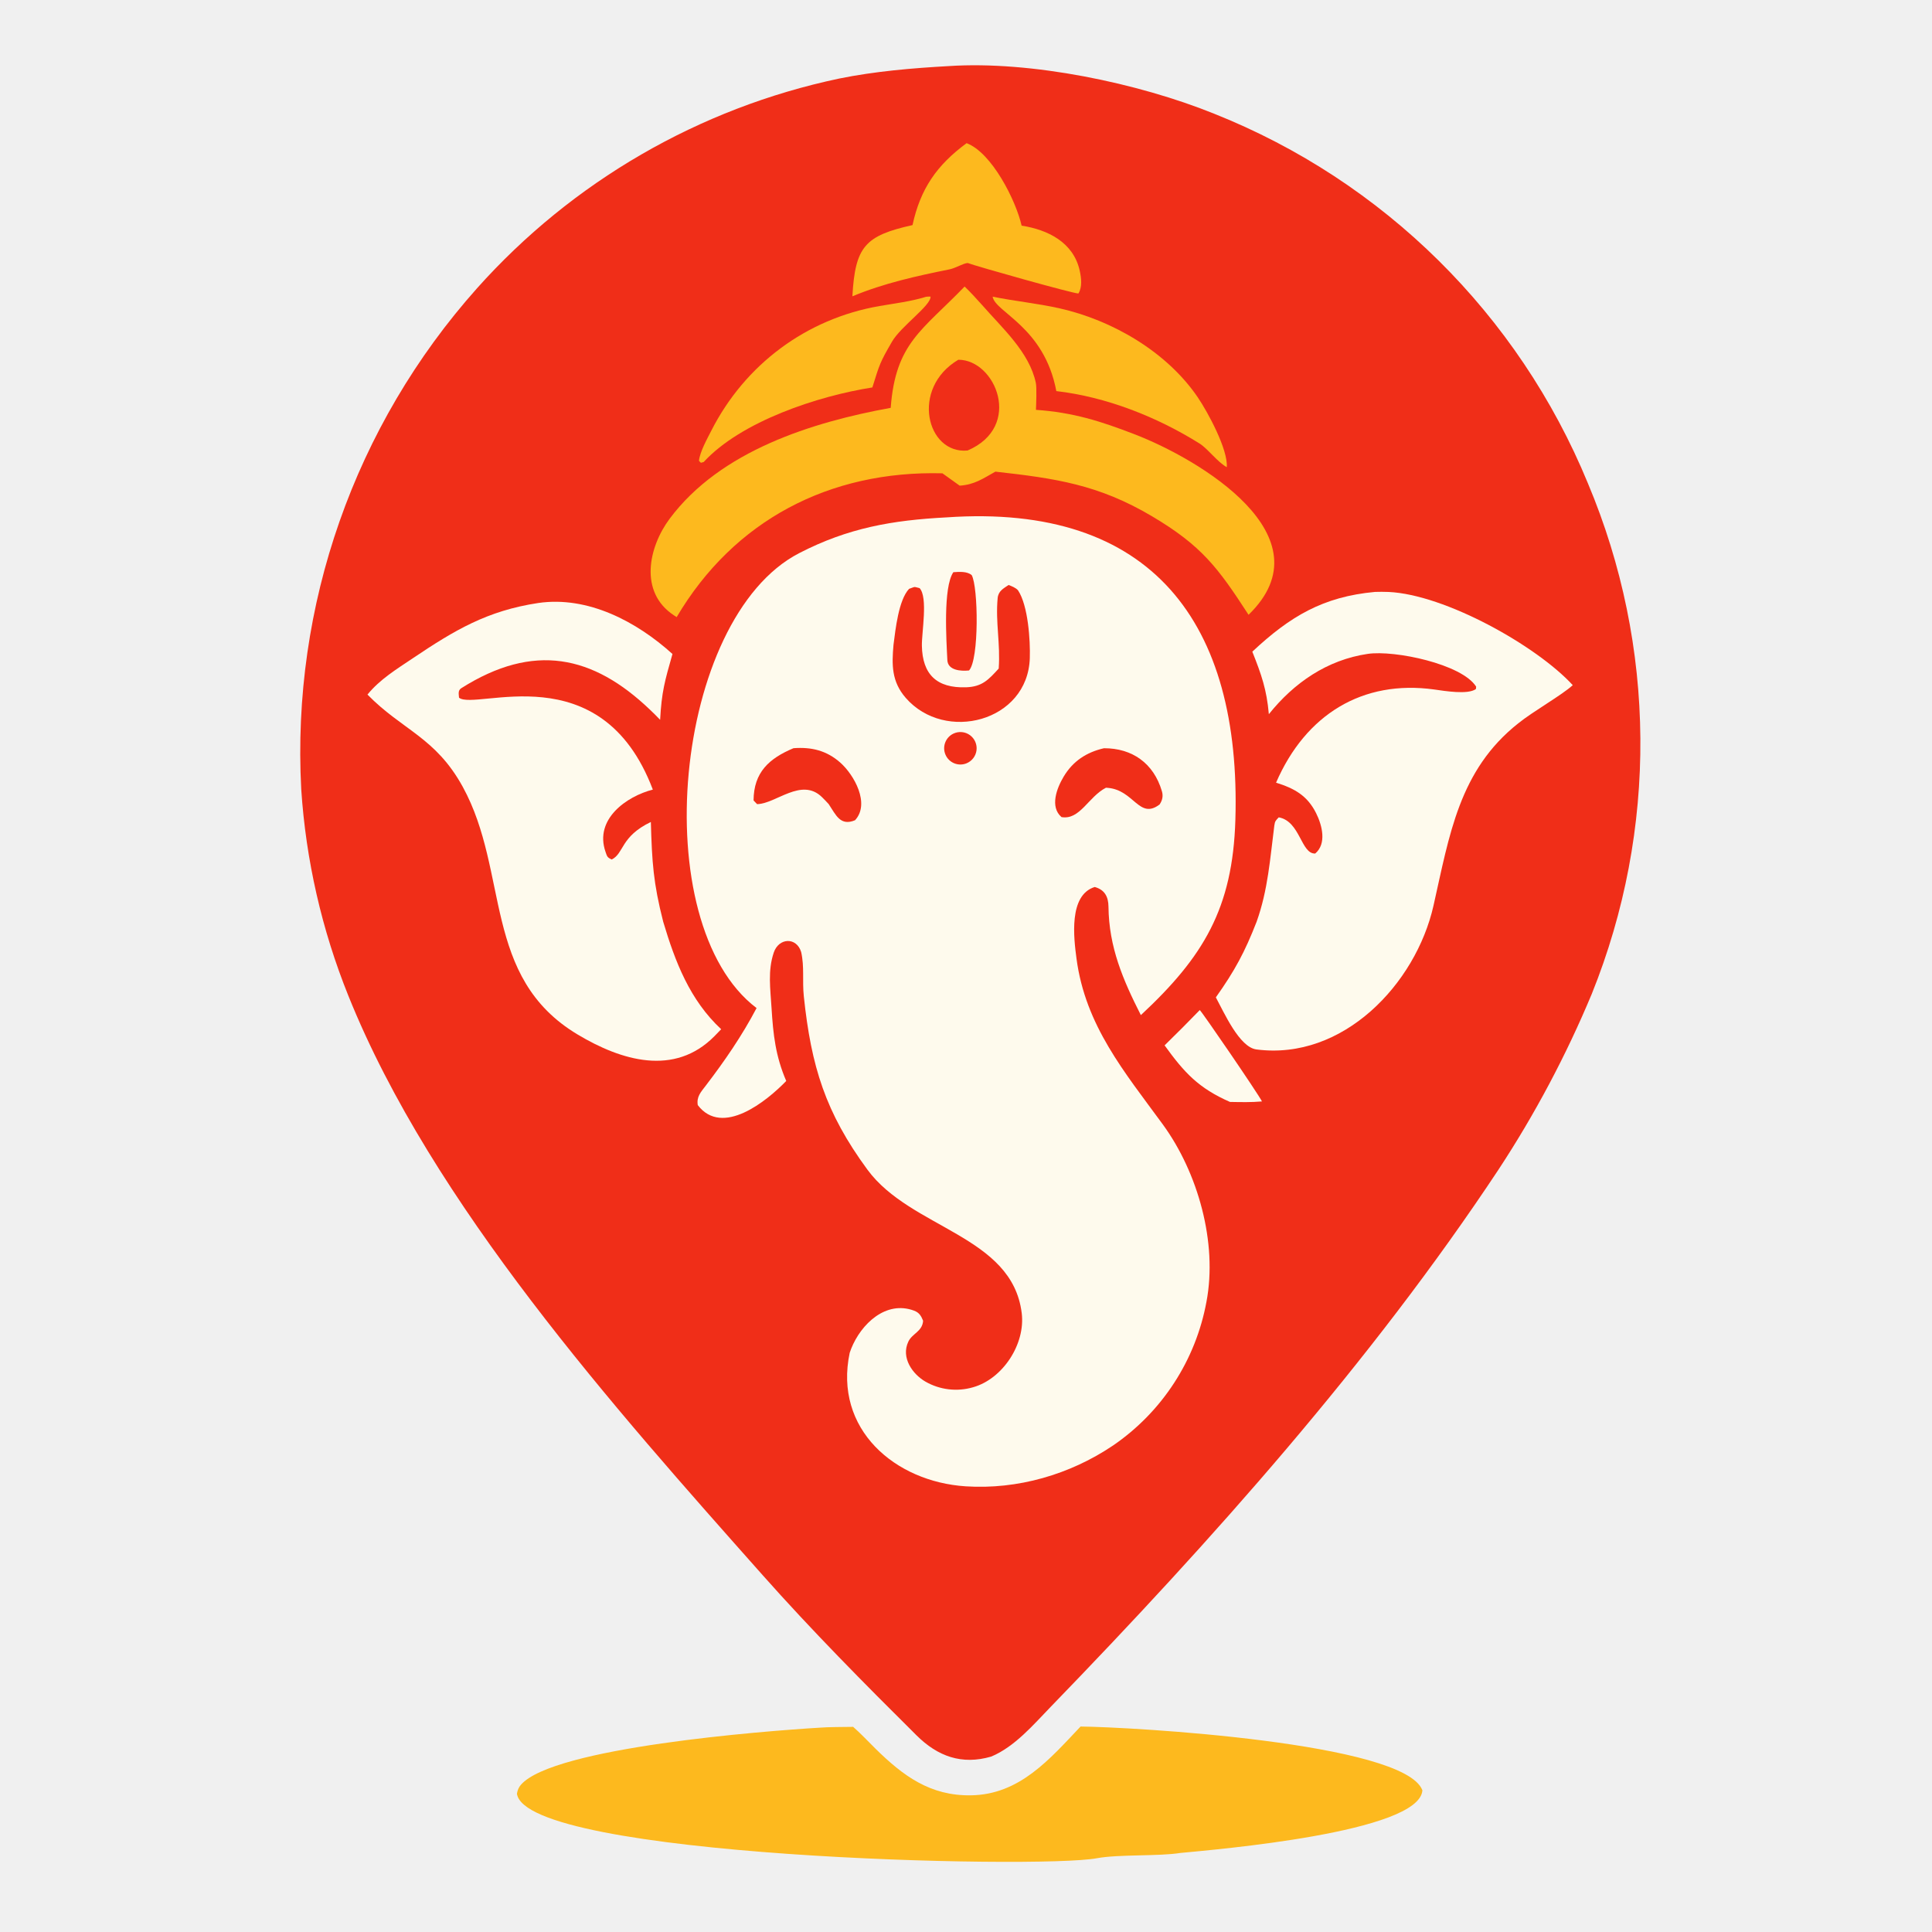
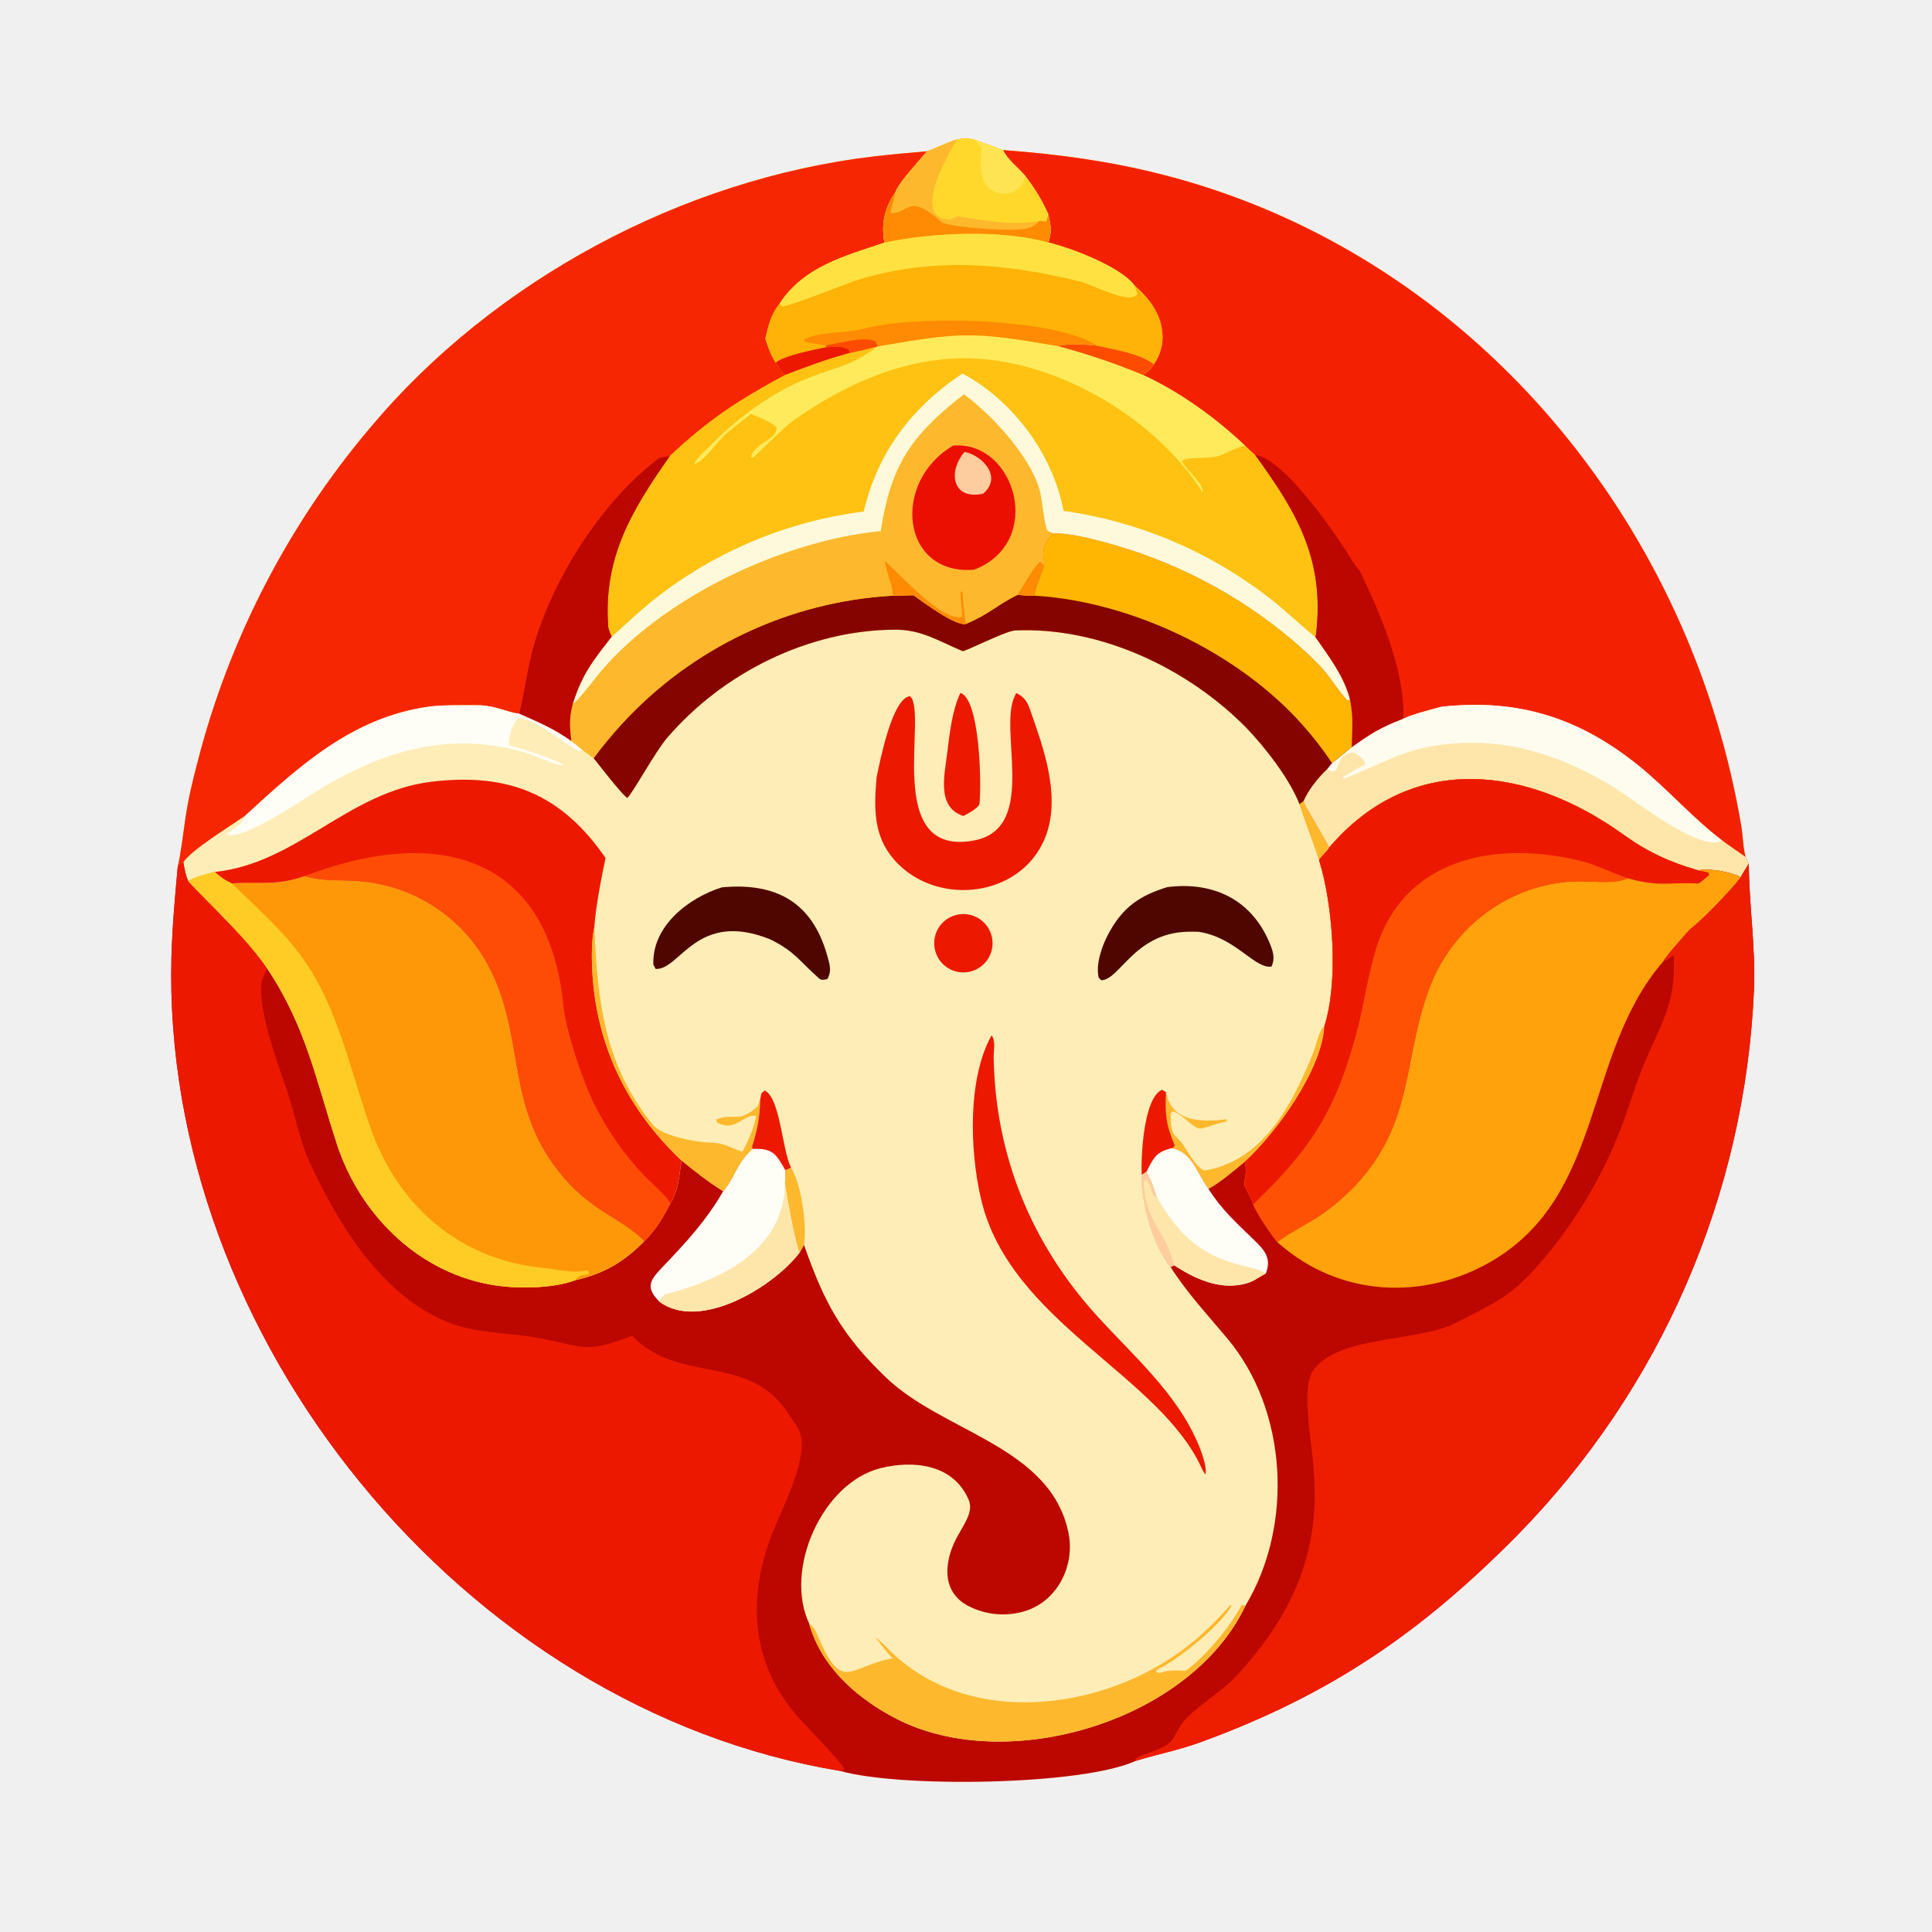
- <svg xmlns="http://www.w3.org/2000/svg" width="400" height="400" viewBox="0 0 400 400" fill="none">
-   <path d="M196.448 13.682C213.425 12.56 235.619 17.174 251.37 23.542C286.467 37.512 314.394 65.125 328.758 100.062C342.965 133.816 343.253 171.818 329.558 205.783C324.271 218.472 317.812 230.64 310.265 242.129C283.858 282.004 250.814 319.023 217.564 353.355C213.938 357.099 210.116 361.62 205.243 363.673C199.119 365.471 194.125 363.62 189.771 359.301C178.956 348.572 168.014 337.512 157.908 326.126C127.265 291.604 89.431 249.232 72.124 206.157C66.624 192.51 63.331 178.076 62.367 163.394C60.342 125.378 73.422 88.102 98.759 59.688C118.487 37.595 144.756 22.381 173.737 16.265C181.201 14.753 188.854 14.106 196.448 13.682Z" fill="#F02E18" />
-   <path d="M195.942 107.12C238.563 104.14 256.995 129.049 255.771 169.749C255.219 188.084 249.139 198.129 236.203 210.168C232.486 202.846 229.583 196.076 229.498 187.703C229.477 185.618 228.673 184.194 226.649 183.642C221.206 185.332 222.319 194.238 222.878 198.461C224.717 212.347 232.806 221.933 240.717 232.757C248.03 242.762 252.113 257.311 249.784 269.522C247.556 281.626 240.588 292.34 230.428 299.286C221.516 305.294 210.676 308.429 199.924 307.727C185.298 306.773 172.58 295.913 175.919 280.092C176.012 279.799 176.116 279.51 176.232 279.226C178.268 274.125 183.41 269.175 189.251 271.359C190.319 271.758 190.722 272.456 191.119 273.449C190.972 275.686 188.871 276.057 188.062 277.769C186.481 281.11 188.954 284.535 191.639 286.072C194.628 287.77 198.178 288.181 201.476 287.214C207.636 285.466 212.32 278.264 211.539 271.882C209.566 255.751 188.602 254.437 179.586 242.158C170.907 230.336 167.949 220.808 166.422 206.275C166.078 203 166.573 200.206 165.87 197.098C164.908 193.968 161.244 194.129 160.2 197.214C158.931 200.962 159.495 204.729 159.737 208.671C160.076 214.184 160.559 218.633 162.78 223.803C158.783 227.942 149.56 235.462 144.466 228.804C144.185 227.073 145.075 226.138 146.139 224.748C150.045 219.644 153.643 214.409 156.638 208.712C133.5 191.156 139.367 128.006 165.454 114.527C175.616 109.276 184.79 107.703 195.942 107.12Z" fill="#FEFAED" />
-   <path d="M208.82 121.115C209.438 121.351 210.337 121.693 210.779 122.234C212.862 125.383 213.331 132.565 213.21 136.275C212.781 149.418 195.649 153.831 187.524 144.489C184.571 141.093 184.628 137.639 184.99 133.497C185.407 130.288 186.038 124.243 188.215 121.914C189.622 121.434 189.056 121.441 190.394 121.766C192.159 123.69 190.816 130.922 190.866 133.684C190.973 139.673 193.98 142.488 199.981 142.298C203.357 142.191 204.653 140.732 206.771 138.422C207.143 133.184 206.088 128.915 206.552 123.851C206.69 122.352 207.753 121.841 208.82 121.115Z" fill="#F02E18" />
-   <path d="M164.288 154.906C167.986 154.629 171.146 155.382 173.98 157.896C176.837 160.429 180.192 166.395 177.026 169.822C173.967 171.087 173.082 168.745 171.566 166.478C171.116 165.985 170.654 165.504 170.179 165.034C165.914 160.876 160.654 166.431 156.745 166.486L156.016 165.726C156.05 159.88 159.252 157.02 164.288 154.906Z" fill="#F02E18" />
-   <path d="M228.565 154.913C234.371 154.898 238.852 157.985 240.564 163.827C240.856 164.823 240.658 165.703 240.079 166.559C235.838 169.769 234.811 163.558 229.345 163.117L228.976 163.09C225.33 164.97 223.591 169.82 219.775 169.172C217.318 167.053 218.784 163.194 220.218 160.795C222.136 157.587 224.929 155.75 228.565 154.913Z" fill="#F02E18" />
-   <path d="M197.379 118.468C198.617 118.379 200.219 118.263 201.178 119.068C202.541 121.478 202.743 136.53 200.626 138.813C198.923 138.994 196.244 138.796 196.14 136.676C195.94 132.614 195.234 121.616 197.379 118.468Z" fill="#F02E18" />
-   <path d="M197.407 151.882C198.517 151.358 199.825 151.482 200.818 152.204C201.811 152.927 202.331 154.133 202.175 155.351C202.018 156.569 201.21 157.605 200.067 158.053C198.379 158.714 196.471 157.919 195.753 156.254C195.035 154.589 195.767 152.655 197.407 151.882Z" fill="#F02E18" />
-   <path d="M284.685 122.55C285.622 122.52 286.56 122.523 287.497 122.559C299.162 123.092 318.107 133.673 325.624 141.855C323.344 143.94 317.406 147.274 314.331 149.764C302.084 159.456 300.111 172.815 296.785 187.524C293.126 203.707 278.064 219.615 260.127 217.276C256.59 216.815 253.44 209.647 251.729 206.495C255.677 200.926 257.719 197.12 260.175 190.822C262.534 184.208 262.954 177.764 263.835 170.922C263.955 169.991 264.149 169.864 264.751 169.223C269.22 170.04 269.337 176.825 272.299 176.715C274.707 174.692 273.751 170.896 272.491 168.366C270.667 164.703 267.978 163.224 264.195 162.044C270.318 147.905 282.131 140.689 296.956 142.754C299.099 143.052 303.88 143.869 305.571 142.664L305.622 142.161C302.66 137.473 288.72 134.566 283.188 135.378C274.768 136.614 267.895 141.373 262.701 147.865C262.254 142.746 261.156 139.648 259.279 134.921C267.07 127.63 273.9 123.538 284.685 122.55Z" fill="#FEFAED" />
-   <path d="M111.432 124.845C121.743 123.344 131.817 128.7 139.228 135.401C137.62 141.052 136.987 143.241 136.672 149.026C135.982 148.301 135.272 147.596 134.543 146.91C122.782 135.683 110.519 132.98 95.499 142.489C94.774 142.948 94.984 143.712 95.039 144.453C98.495 147.232 124.435 135.142 135.162 163.476C129.709 164.879 123.026 169.591 125.359 176.345C125.697 177.323 125.711 177.532 126.66 177.949C129.242 176.652 128.441 173.224 134.752 170.18C134.99 178.545 135.256 182.772 137.307 190.827C139.783 199.125 142.805 207.028 149.31 213.09C148.858 213.566 148.403 214.037 147.944 214.505C139.649 222.937 128.616 219.591 119.581 214.178C99.784 202.319 105.504 180.605 95.821 162.927C90.183 152.632 83.297 151.183 76.082 143.806C78.638 140.655 82.136 138.525 85.458 136.293C94.161 130.442 100.89 126.44 111.432 124.845Z" fill="#FEFAED" />
-   <path d="M199.709 59.328C200.482 60.02 202.534 62.234 203.348 63.168C207.501 67.928 213.124 72.909 214.462 79.289C214.674 80.302 214.525 83.725 214.482 84.853C222.187 85.392 227.825 87.179 234.977 89.94C248.16 95.03 275.292 111.021 258.499 127.287C252.175 117.538 248.821 112.99 238.46 106.857C227.415 100.319 218.521 99.038 206.082 97.648C203.448 99.127 201.737 100.346 198.692 100.551L195.116 97.994C171.76 97.39 151.947 107.712 140.097 127.765C139.901 127.642 139.706 127.516 139.513 127.389C132.257 122.592 134.263 113.266 138.658 107.379C149.162 93.311 168.15 87.403 184.412 84.439C185.409 70.996 190.932 68.432 199.709 59.328Z" fill="#FDB91E" />
-   <path d="M198.411 74.481C206.123 74.454 211.9 88.328 200.322 93.273C191.851 94.063 188.438 80.394 198.411 74.481Z" fill="#F02E18" />
-   <path d="M200.124 29.642C205.32 31.579 210.331 41.478 211.516 46.717C216.915 47.559 222.246 50.154 223.544 56.039C223.876 57.544 224.11 59.449 223.27 60.764C222.146 60.776 202.018 55.096 200.356 54.455C199.476 54.481 197.855 55.509 196.624 55.758C189.726 57.156 182.997 58.633 176.478 61.349C177.052 51.024 179.101 48.793 188.927 46.602C190.551 39.106 193.943 34.192 200.124 29.642Z" fill="#FDB91E" />
-   <path d="M205.518 61.422C210.073 62.359 214.665 62.783 219.359 63.836C230.303 66.29 241.574 72.843 247.967 82.237C250.072 85.33 254.263 93.068 253.993 96.724C252.049 95.658 250.062 92.897 248.357 91.829C239.516 86.292 229.017 82.164 218.7 80.971C216.206 67.659 206.007 64.646 205.518 61.422Z" fill="#FDB91E" />
-   <path d="M191.706 61.454C191.931 61.399 192.428 61.409 192.657 61.405C192.803 63.215 186.533 67.542 184.691 70.719C182.147 75.109 182.134 75.356 180.614 80.216C169.383 81.971 153.458 87.218 145.688 95.657L145.11 95.816L144.717 95.409C144.879 93.591 146.44 90.793 147.285 89.135C154.254 75.46 166.938 65.992 182.077 63.365C185.289 62.807 188.591 62.419 191.706 61.454Z" fill="#FDB91E" />
-   <path d="M248.398 209.124C248.757 209.327 260.342 226.229 261.279 228.039C258.979 228.243 256.95 228.18 254.65 228.143C248.184 225.307 245.214 222.115 241.117 216.431C243.579 214.03 246.006 211.594 248.398 209.124Z" fill="#FEFAED" />
-   <path d="M223.718 357.46C234.025 357.554 290.772 360.736 294.492 370.663C293.921 379.409 251.623 382.935 244.403 383.633C239.84 384.359 231.598 383.888 227.086 384.73C214.838 387.008 108.902 384.502 107.025 371.367C107.155 370.642 107.362 370.082 107.849 369.52C114.577 361.769 158.256 358.383 169.671 357.699C171.55 357.54 174.661 357.568 176.634 357.527C177.991 358.677 179.937 360.747 181.277 362.063C186.987 367.669 192.571 371.831 201.022 371.703C211.115 371.552 217.311 364.224 223.718 357.46Z" fill="#FDB91E" />
+ <svg xmlns="http://www.w3.org/2000/svg" width="28" height="28" viewBox="0 0 28 28" fill="none">
+   <g clip-path="url(#clip0_2008_58)">
+     <path d="M13.867 2.022C13.984 2.004 14.012 1.998 14.126 2.025C14.263 2.073 14.399 2.123 14.535 2.175C15.698 2.26 16.74 2.439 17.827 2.831C21.782 4.257 24.555 7.885 25.239 11.986C25.259 12.107 25.265 12.307 25.299 12.419L25.345 12.518C25.348 13.114 25.446 13.744 25.42 14.338C25.295 17.311 24.071 20.131 21.986 22.254C20.602 23.653 19.295 24.554 17.416 25.243C17.066 25.372 16.784 25.419 16.46 25.52C15.684 25.877 13.03 25.912 12.175 25.665C6.713 24.766 2.336 19.368 2.485 13.862C2.497 13.428 2.537 12.984 2.577 12.551C2.611 12.445 2.666 12.004 2.686 11.868C2.731 11.57 2.784 11.345 2.861 11.052C3.318 9.266 4.175 7.607 5.365 6.199C7.156 4.06 9.896 2.593 12.665 2.267C12.921 2.237 13.18 2.215 13.436 2.193C13.585 2.14 13.7 2.075 13.867 2.022Z" fill="#FEEDB7" />
+     <path d="M13.867 2.022C13.984 2.004 14.012 1.998 14.125 2.025C14.262 2.073 14.399 2.123 14.534 2.175C15.698 2.26 16.739 2.439 17.826 2.831C21.781 4.257 24.555 7.885 25.238 11.986C25.258 12.107 25.264 12.307 25.299 12.419L25.344 12.518C25.321 12.556 25.244 12.68 25.228 12.714C25.082 12.635 24.778 12.581 24.611 12.614C24.2 12.496 23.878 12.348 23.528 12.097C22.146 11.102 20.462 10.879 19.264 12.283C19.168 12.092 18.949 11.749 18.89 11.614L18.833 11.656C18.7 11.304 18.342 10.837 18.062 10.547C17.209 9.682 15.94 9.082 14.711 9.137C14.572 9.144 13.98 9.449 13.949 9.436C13.598 9.29 13.358 9.123 12.963 9.126C11.714 9.133 10.476 9.752 9.668 10.694C9.502 10.886 9.177 11.48 9.091 11.564C9.014 11.519 8.687 11.092 8.603 10.988L8.443 10.871C8.389 10.827 8.335 10.784 8.281 10.742C8.029 10.561 7.805 10.468 7.525 10.344C7.341 10.322 7.213 10.236 6.96 10.221C6.749 10.221 6.411 10.214 6.211 10.242C5.102 10.4 4.34 11.101 3.554 11.821C3.346 11.965 2.751 12.333 2.656 12.498L2.577 12.551C2.611 12.445 2.666 12.004 2.686 11.868C2.731 11.57 2.784 11.345 2.861 11.052C3.318 9.266 4.174 7.607 5.365 6.199C7.156 4.06 9.896 2.593 12.665 2.267C12.92 2.237 13.179 2.215 13.435 2.193C13.585 2.14 13.7 2.075 13.867 2.022Z" fill="#FFC212" />
+     <path d="M14.534 2.175C15.698 2.26 16.739 2.439 17.826 2.831C21.781 4.257 24.555 7.885 25.238 11.986C25.258 12.107 25.264 12.307 25.299 12.419L25.344 12.518C25.321 12.556 25.244 12.68 25.228 12.714C25.082 12.635 24.778 12.581 24.611 12.614C24.2 12.496 23.878 12.348 23.528 12.097C22.146 11.102 20.462 10.879 19.264 12.283C19.168 12.092 18.949 11.749 18.89 11.614C18.954 11.454 19.107 11.265 19.233 11.148L19.305 11.059L19.589 10.829C19.596 10.568 19.616 10.4 19.565 10.142C19.483 9.808 19.257 9.515 19.063 9.234C19.067 9.221 19.073 9.198 19.074 9.187C19.2 8.101 18.791 7.42 18.191 6.594L18.048 6.463C17.633 6.065 17.087 5.672 16.563 5.433C16.639 5.377 16.672 5.358 16.723 5.279C16.814 5.151 16.858 4.996 16.847 4.84C16.829 4.547 16.653 4.319 16.439 4.134C16.233 3.861 15.518 3.593 15.194 3.515C15.247 3.347 15.229 3.28 15.193 3.106C15.098 2.893 15.003 2.744 14.866 2.559C14.755 2.425 14.611 2.328 14.534 2.175Z" fill="#F32101" />
+     <path d="M20.889 10.243C21.991 10.123 22.874 10.394 23.741 11.091C24.166 11.434 24.527 11.854 24.96 12.182C25.072 12.262 25.185 12.341 25.299 12.419L25.345 12.518C25.321 12.556 25.244 12.68 25.228 12.714C25.082 12.635 24.778 12.581 24.611 12.614C24.2 12.496 23.878 12.348 23.529 12.097C22.146 11.102 20.463 10.879 19.264 12.283C19.168 12.092 18.949 11.749 18.89 11.614C18.954 11.454 19.107 11.265 19.233 11.148L19.305 11.059L19.589 10.829C19.874 10.626 20.011 10.54 20.337 10.416C20.491 10.345 20.72 10.29 20.889 10.243Z" fill="#FEE6AA" />
+     <path d="M20.889 10.243C21.991 10.123 22.874 10.394 23.741 11.091C24.166 11.434 24.527 11.854 24.96 12.182C24.65 12.359 23.724 11.622 23.417 11.428C23.246 11.319 23.067 11.221 22.884 11.135C22.141 10.785 21.38 10.663 20.553 10.858C20.234 10.933 19.798 11.169 19.471 11.287L19.467 11.258C19.59 11.195 19.638 11.144 19.774 11.09L19.782 11.043C19.722 10.966 19.712 10.958 19.627 10.909C19.45 10.902 19.417 11.026 19.362 11.167C19.299 11.19 19.316 11.181 19.233 11.148L19.305 11.059L19.589 10.829C19.874 10.626 20.011 10.54 20.337 10.416C20.491 10.345 20.72 10.29 20.889 10.243Z" fill="#FEFCEE" />
+     <path d="M18.191 6.594C18.579 6.633 19.284 7.634 19.494 7.962C19.532 8.02 19.66 8.236 19.705 8.268C20.001 8.887 20.365 9.715 20.337 10.416C20.011 10.54 19.875 10.626 19.589 10.829C19.596 10.568 19.616 10.4 19.565 10.142C19.484 9.808 19.257 9.515 19.064 9.234C19.067 9.221 19.073 9.198 19.074 9.186C19.201 8.101 18.791 7.419 18.191 6.594Z" fill="#BB0700" />
+     <path d="M2.577 12.551C2.611 12.445 2.666 12.004 2.686 11.868C2.731 11.57 2.784 11.344 2.861 11.052C3.318 9.266 4.174 7.607 5.365 6.199C7.156 4.06 9.896 2.593 12.665 2.267C12.92 2.237 13.179 2.215 13.435 2.192C13.319 2.334 13.029 2.641 12.975 2.789C12.82 3.013 12.767 3.248 12.819 3.517C12.268 3.703 11.655 3.856 11.3 4.398C11.168 4.564 11.14 4.707 11.091 4.909C11.138 5.045 11.164 5.133 11.242 5.256C11.293 5.342 11.305 5.362 11.377 5.434C10.707 5.794 10.268 6.08 9.707 6.608C9.175 7.372 8.738 8.059 8.815 9.085C8.818 9.123 8.848 9.193 8.866 9.229C8.588 9.584 8.44 9.77 8.303 10.2C8.248 10.412 8.256 10.523 8.281 10.741C8.029 10.561 7.805 10.467 7.525 10.344C7.341 10.322 7.213 10.236 6.96 10.221C6.749 10.221 6.411 10.213 6.211 10.242C5.102 10.399 4.34 11.101 3.554 11.821C3.346 11.965 2.751 12.332 2.656 12.498L2.577 12.551Z" fill="#F52601" />
+     <path d="M9.708 6.608C9.176 7.372 8.738 8.059 8.815 9.085C8.818 9.123 8.848 9.193 8.866 9.229C8.588 9.584 8.44 9.77 8.303 10.2C8.248 10.412 8.256 10.523 8.281 10.741C8.029 10.561 7.805 10.467 7.525 10.344C7.608 10.007 7.649 9.648 7.748 9.316C8.039 8.343 8.738 7.25 9.555 6.637L9.708 6.608Z" fill="#BB0700" />
+     <path d="M15.278 7.732C15.458 7.717 15.798 7.801 15.975 7.849C16.985 8.112 17.923 8.596 18.721 9.268C18.867 9.392 19.068 9.573 19.192 9.719C19.309 9.855 19.401 10.016 19.528 10.151L19.565 10.142C19.616 10.4 19.596 10.568 19.589 10.829L19.305 11.059L19.233 11.148C19.107 11.265 18.955 11.454 18.89 11.614L18.833 11.656C18.7 11.304 18.342 10.837 18.062 10.547C17.209 9.682 15.94 9.082 14.711 9.137C14.573 9.144 13.98 9.449 13.95 9.436C13.599 9.29 13.359 9.123 12.963 9.126C11.715 9.133 10.476 9.752 9.668 10.694C9.502 10.886 9.178 11.48 9.092 11.564C9.015 11.519 8.687 11.091 8.603 10.988C8.718 10.83 8.872 10.646 9.003 10.502C10.02 9.39 11.431 8.719 12.935 8.633L13.239 8.626C13.382 8.727 13.846 9.075 13.999 9.042C14.333 8.904 14.461 8.759 14.747 8.622C14.814 8.626 14.949 8.637 15.01 8.634L14.995 8.61C15.029 8.473 15.088 8.326 15.137 8.193L15.145 8.16C15.079 8.015 15.14 7.82 15.278 7.732Z" fill="#850400" />
+     <path d="M15.278 7.732C15.458 7.717 15.798 7.801 15.975 7.849C16.985 8.112 17.923 8.596 18.721 9.268C18.867 9.392 19.068 9.573 19.192 9.719C19.31 9.855 19.401 10.016 19.528 10.151L19.565 10.142C19.616 10.4 19.596 10.568 19.589 10.829L19.305 11.059C19.18 10.872 19.043 10.693 18.893 10.524C17.965 9.467 16.412 8.723 15.01 8.634L14.995 8.61C15.029 8.473 15.088 8.326 15.137 8.193L15.145 8.16C15.079 8.015 15.14 7.82 15.278 7.732Z" fill="#FFB603" />
+     <path d="M13.969 5.714C14.367 6.004 14.926 6.604 15.065 7.096C15.105 7.237 15.123 7.499 15.163 7.647C15.18 7.709 15.21 7.705 15.277 7.732C15.139 7.819 15.079 8.015 15.145 8.16L15.137 8.192C15.087 8.326 15.029 8.473 14.994 8.609L15.01 8.634C14.949 8.637 14.813 8.626 14.746 8.622C14.461 8.759 14.333 8.904 13.998 9.042C13.845 9.075 13.382 8.727 13.239 8.626L12.935 8.633C11.431 8.719 10.019 9.39 9.003 10.502C8.872 10.646 8.718 10.83 8.603 10.988L8.443 10.87C8.389 10.827 8.335 10.784 8.281 10.741C8.256 10.523 8.248 10.412 8.303 10.2C8.378 10.154 8.571 9.901 8.637 9.818C9.538 8.687 11.322 7.837 12.763 7.697C12.916 6.745 13.185 6.328 13.969 5.714Z" fill="#FEB82E" />
+     <path d="M12.826 8.13C13.027 8.307 13.654 9.014 13.943 8.942C13.95 8.804 13.906 8.654 13.925 8.567L13.947 8.584C13.956 8.667 13.979 8.98 13.998 9.042C13.846 9.075 13.382 8.727 13.239 8.626L12.935 8.633C12.962 8.553 12.844 8.301 12.826 8.13Z" fill="#FE8B03" />
+     <path d="M14.747 8.622C14.808 8.523 14.995 8.192 15.075 8.141L15.137 8.193C15.088 8.326 15.029 8.473 14.994 8.61L15.01 8.634C14.949 8.637 14.813 8.626 14.747 8.622Z" fill="#FE8B03" />
+     <path d="M13.816 6.457C14.725 6.388 15.144 7.866 14.116 8.257C13.055 8.34 12.917 6.979 13.816 6.457Z" fill="#EB0F01" />
+     <path d="M13.979 6.549C14.232 6.598 14.538 6.911 14.246 7.157C14.227 7.16 14.209 7.163 14.19 7.165C13.793 7.216 13.745 6.82 13.979 6.549Z" fill="#FDCC9F" />
+     <path d="M13.867 2.022C13.984 2.004 14.012 1.998 14.126 2.025C14.262 2.073 14.399 2.123 14.534 2.175C14.612 2.328 14.755 2.425 14.866 2.559C15.004 2.744 15.099 2.893 15.193 3.106C15.229 3.28 15.247 3.347 15.194 3.515C15.518 3.593 16.233 3.861 16.439 4.134C16.653 4.319 16.829 4.547 16.847 4.84C16.858 4.996 16.814 5.151 16.723 5.279C16.509 5.118 16.165 5.071 15.896 5.009C15.767 4.996 15.455 4.975 15.338 5.018C14.09 4.802 13.937 4.814 12.717 5.023C12.646 5.039 12.371 5.108 12.319 5.113L12.299 5.066C12.196 5.006 12.1 5.027 11.973 5.033C11.806 5.065 11.359 5.153 11.242 5.256C11.164 5.133 11.138 5.045 11.091 4.909C11.14 4.708 11.169 4.564 11.3 4.398C11.655 3.856 12.268 3.703 12.819 3.517C12.768 3.248 12.82 3.013 12.975 2.789C13.03 2.641 13.319 2.334 13.435 2.193C13.585 2.14 13.7 2.075 13.867 2.022Z" fill="#FFB207" />
+     <path d="M13.867 2.022C13.984 2.004 14.012 1.998 14.125 2.025C14.262 2.073 14.399 2.123 14.534 2.175C14.612 2.328 14.755 2.425 14.866 2.559C15.004 2.744 15.099 2.893 15.193 3.106C15.229 3.28 15.247 3.347 15.194 3.515C14.517 3.325 13.5 3.368 12.819 3.517C12.768 3.248 12.82 3.013 12.975 2.789C13.029 2.641 13.319 2.334 13.435 2.193C13.585 2.14 13.7 2.075 13.867 2.022Z" fill="#FFD82B" />
+     <path d="M13.867 2.021C13.744 2.238 13.194 3.171 13.768 3.18C13.782 3.18 13.862 3.132 13.902 3.138C14.288 3.198 14.672 3.274 15.064 3.201C15.107 3.21 15.125 3.209 15.167 3.209L15.193 3.106C15.229 3.28 15.247 3.346 15.194 3.515C14.517 3.325 13.5 3.368 12.819 3.517C12.768 3.248 12.82 3.013 12.975 2.789C13.029 2.641 13.319 2.334 13.435 2.192C13.585 2.14 13.7 2.074 13.867 2.021Z" fill="#FEB82E" />
+     <path d="M12.975 2.789L12.972 2.811C12.963 2.874 12.904 3.078 12.905 3.085C13.189 3.108 13.147 2.774 13.649 3.22C13.73 3.293 14.711 3.364 14.886 3.311C14.971 3.285 15.005 3.265 15.064 3.201C15.107 3.209 15.125 3.209 15.167 3.209L15.193 3.106C15.229 3.28 15.247 3.346 15.194 3.515C14.517 3.325 13.5 3.368 12.819 3.517C12.768 3.248 12.82 3.013 12.975 2.789Z" fill="#FE8B03" />
+     <path d="M14.126 2.025C14.262 2.073 14.399 2.123 14.534 2.175C14.612 2.328 14.755 2.425 14.866 2.559C14.823 2.681 14.724 2.803 14.584 2.806C14.191 2.816 14.195 2.436 14.23 2.14C14.189 2.1 14.163 2.069 14.126 2.025Z" fill="#FEE452" />
+     <path d="M12.819 3.517C13.5 3.368 14.518 3.325 15.194 3.515C15.518 3.593 16.233 3.861 16.439 4.134L16.486 4.258C16.387 4.431 15.839 4.124 15.65 4.079C14.576 3.817 13.56 3.728 12.484 4.04C12.314 4.089 11.419 4.453 11.331 4.44L11.3 4.398C11.655 3.856 12.269 3.703 12.819 3.517Z" fill="#FFE242" />
+     <path d="M11.97 5.007L11.662 4.954L11.649 4.931C11.777 4.809 12.311 4.826 12.51 4.768C13.215 4.562 15.298 4.604 15.896 5.009C15.767 4.996 15.455 4.975 15.338 5.018C14.09 4.802 13.937 4.813 12.717 5.022C12.646 5.039 12.371 5.108 12.319 5.112L12.299 5.066C12.196 5.006 12.1 5.027 11.973 5.033L11.97 5.007Z" fill="#FE8B03" />
+     <path d="M11.97 5.007C12.15 4.974 12.544 4.87 12.689 4.948C12.702 4.976 12.713 4.992 12.717 5.022C12.646 5.039 12.371 5.108 12.319 5.113L12.299 5.066C12.196 5.006 12.101 5.027 11.973 5.033L11.97 5.007Z" fill="#FD4B00" />
+     <path d="M13.949 5.413C14.685 5.809 15.258 6.582 15.414 7.404C16.488 7.555 17.504 7.981 18.364 8.642C18.617 8.834 18.821 9.038 19.063 9.234C19.257 9.515 19.483 9.808 19.565 10.142L19.528 10.151C19.401 10.016 19.309 9.855 19.192 9.719C19.068 9.573 18.867 9.392 18.721 9.268C17.922 8.596 16.984 8.112 15.975 7.849C15.797 7.801 15.457 7.717 15.277 7.732C15.21 7.705 15.18 7.709 15.163 7.647C15.123 7.499 15.105 7.237 15.065 7.096C14.926 6.604 14.367 6.004 13.969 5.714C13.185 6.328 12.916 6.745 12.763 7.697C11.322 7.837 9.537 8.687 8.637 9.818C8.571 9.901 8.378 10.154 8.303 10.2C8.44 9.77 8.588 9.584 8.866 9.229C9.083 9.037 9.277 8.845 9.507 8.667C10.379 7.985 11.42 7.552 12.518 7.414C12.72 6.554 13.212 5.904 13.949 5.413Z" fill="#FFF9DB" />
+     <path d="M12.717 5.022C13.937 4.813 14.09 4.802 15.338 5.018C15.455 4.975 15.767 4.996 15.896 5.009C16.165 5.071 16.509 5.118 16.723 5.279C16.672 5.358 16.639 5.377 16.563 5.433C17.087 5.672 17.633 6.065 18.048 6.463C18 6.459 17.777 6.553 17.727 6.583C17.586 6.666 17.216 6.608 17.129 6.68C17.181 6.807 17.449 7.005 17.43 7.136C16.755 6.079 15.399 5.267 14.15 5.197C13.191 5.144 12.282 5.542 11.512 6.085C11.342 6.205 11.081 6.485 10.912 6.634L10.884 6.62C10.95 6.406 11.248 6.385 11.257 6.201C11.194 6.113 10.995 6.05 10.883 5.999C10.769 6.088 10.65 6.183 10.537 6.273C10.416 6.37 10.208 6.689 10.062 6.727C10.076 6.651 10.281 6.475 10.343 6.411C10.703 6.046 11.205 5.683 11.683 5.491C12.158 5.299 12.297 5.327 12.717 5.022Z" fill="#FFEA5C" />
+     <path d="M15.338 5.018C15.455 4.975 15.767 4.996 15.896 5.009C16.165 5.071 16.509 5.118 16.723 5.279C16.672 5.358 16.639 5.377 16.563 5.433C16.165 5.267 15.756 5.128 15.338 5.018Z" fill="#FD4B00" />
+     <path d="M11.973 5.033C12.1 5.027 12.196 5.006 12.299 5.066L12.319 5.113C11.955 5.215 11.73 5.3 11.377 5.434C11.305 5.362 11.293 5.342 11.242 5.256C11.359 5.153 11.806 5.065 11.973 5.033Z" fill="#EC1900" />
+     <path d="M19.264 12.283C20.463 10.879 22.147 11.102 23.529 12.097C23.878 12.348 24.2 12.496 24.611 12.614C24.779 12.581 25.083 12.635 25.228 12.714C25.244 12.68 25.322 12.556 25.345 12.517C25.348 13.114 25.446 13.744 25.42 14.338C25.295 17.311 24.071 20.131 21.986 22.254C20.602 23.653 19.295 24.554 17.416 25.243C17.066 25.371 16.784 25.419 16.46 25.52C15.684 25.877 13.03 25.912 12.175 25.665C6.713 24.766 2.336 19.368 2.485 13.862C2.497 13.428 2.537 12.984 2.577 12.551L2.657 12.498C2.676 12.602 2.686 12.674 2.729 12.772C3.1 13.168 3.577 13.6 3.873 14.036C4.437 14.882 4.58 15.654 4.885 16.587C5.21 17.582 6.031 18.411 7.073 18.61C7.419 18.682 7.998 18.683 8.335 18.554C8.746 18.464 9.047 18.287 9.339 17.987C9.511 17.824 9.605 17.65 9.715 17.445C9.846 17.218 9.833 17.069 9.88 16.82C10.069 16.974 10.273 17.136 10.482 17.264C10.646 17.08 10.674 16.853 10.908 16.65C11.196 16.636 11.248 16.719 11.383 16.96L11.379 17.16C11.419 17.391 11.513 17.948 11.59 18.151L11.652 18.04C11.943 18.876 12.198 19.349 12.845 19.968C13.675 20.762 15.227 20.96 15.485 22.214C15.58 22.678 15.339 23.188 14.874 23.343C14.599 23.433 14.299 23.41 14.041 23.279C13.607 23.06 13.693 22.565 13.901 22.223C13.976 22.079 14.113 21.904 14.037 21.732C13.812 21.216 13.236 21.159 12.757 21.279C11.919 21.491 11.356 22.748 11.729 23.534C11.738 23.568 11.748 23.601 11.76 23.634C11.961 24.213 12.461 24.637 12.994 24.911C14.599 25.736 17.26 24.944 18.051 23.269C18.75 22.106 18.661 20.441 17.789 19.4C17.502 19.057 17.205 18.74 16.964 18.361C16.706 18.051 16.539 17.434 16.546 17.025L16.616 16.982C16.633 16.944 16.652 16.906 16.672 16.87C16.758 16.716 16.814 16.687 16.978 16.639C17.279 16.689 17.348 17.004 17.513 17.227C17.656 17.16 17.904 16.947 18.039 16.837C18.501 16.417 19.16 15.501 19.192 14.877C19.403 14.229 19.318 13.11 19.117 12.465C19.13 12.421 19.213 12.359 19.264 12.283Z" fill="#BB0700" />
+     <path d="M2.577 12.551L2.657 12.498C2.676 12.602 2.686 12.674 2.729 12.772C3.1 13.168 3.577 13.6 3.873 14.036C3.853 14.076 3.834 14.117 3.816 14.158C3.672 14.479 4.049 15.481 4.165 15.821C4.251 16.075 4.355 16.544 4.458 16.78C4.873 17.686 5.476 18.716 6.426 19.135C6.905 19.346 7.392 19.304 7.855 19.4C8.506 19.534 8.498 19.607 9.162 19.36C9.856 20.076 10.861 19.6 11.432 20.497C11.536 20.66 11.632 20.741 11.619 20.966C11.597 21.366 11.357 21.816 11.205 22.193C10.816 23.157 10.879 24.139 11.602 24.924C11.711 25.043 12.183 25.529 12.238 25.636C12.204 25.672 12.224 25.662 12.175 25.665C6.713 24.766 2.336 19.368 2.485 13.862C2.497 13.428 2.537 12.984 2.577 12.551Z" fill="#EC1900" />
+     <path d="M19.264 12.283C20.463 10.879 22.146 11.102 23.529 12.097C23.878 12.348 24.2 12.496 24.611 12.614C24.778 12.581 25.082 12.635 25.228 12.714C25.117 12.873 24.662 13.346 24.493 13.468C24.383 13.594 24.182 13.811 24.098 13.943C22.949 15.275 23.263 17.325 21.61 18.283C20.623 18.855 19.417 18.787 18.553 18.037C18.54 18.026 18.526 18.014 18.513 18.003C18.402 17.864 18.233 17.617 18.162 17.457C18.152 17.395 18.036 17.2 18.035 17.177C18.033 17.016 18.082 17.02 18.038 16.837C18.5 16.417 19.16 15.501 19.192 14.877C19.403 14.229 19.318 13.11 19.117 12.465C19.13 12.421 19.213 12.359 19.264 12.283Z" fill="#FFA20B" />
+     <path d="M19.264 12.283C20.463 10.879 22.146 11.102 23.529 12.097C23.878 12.348 24.2 12.496 24.611 12.614L24.759 12.644L24.771 12.682C24.723 12.722 24.668 12.771 24.617 12.806C24.208 12.779 24.055 12.861 23.592 12.729L23.58 12.733C23.363 12.821 23.047 12.761 22.801 12.774C21.887 12.823 21.098 13.399 20.747 14.24C20.321 15.294 20.521 16.204 19.68 17.139C19.509 17.327 19.314 17.494 19.102 17.634C18.996 17.704 18.566 17.939 18.513 18.003C18.402 17.864 18.233 17.617 18.162 17.457C18.152 17.395 18.036 17.2 18.035 17.177C18.033 17.016 18.082 17.02 18.038 16.837C18.5 16.417 19.16 15.501 19.192 14.877C19.403 14.229 19.318 13.11 19.117 12.465C19.13 12.421 19.213 12.359 19.264 12.283Z" fill="#EC1900" />
+     <path d="M18.162 17.457C19.024 16.622 19.371 16.083 19.686 14.871C19.771 14.514 19.828 14.144 19.93 13.793C20.328 12.422 21.691 12.173 22.924 12.481C23.146 12.537 23.369 12.656 23.592 12.729L23.58 12.733C23.363 12.821 23.047 12.761 22.801 12.774C21.886 12.823 21.098 13.399 20.747 14.24C20.321 15.294 20.521 16.204 19.68 17.139C19.509 17.327 19.314 17.494 19.102 17.635C18.996 17.704 18.566 17.939 18.513 18.003C18.402 17.864 18.233 17.617 18.162 17.457Z" fill="#FE5104" />
+     <path d="M25.345 12.517C25.348 13.114 25.446 13.744 25.42 14.338C25.294 17.311 24.071 20.131 21.985 22.254C20.602 23.653 19.295 24.554 17.416 25.243C17.066 25.371 16.783 25.419 16.459 25.52L16.454 25.5C16.479 25.438 16.731 25.391 16.862 25.317L16.878 25.307C17.059 25.204 17.02 25.073 17.217 24.88C17.423 24.677 17.74 24.489 17.921 24.286C18.713 23.425 19.135 22.524 19.04 21.331C19.032 21.008 18.843 20.119 19.031 19.86C19.408 19.342 20.551 19.459 21.107 19.168C21.652 18.883 21.868 18.813 22.262 18.369C22.787 17.78 23.201 17.102 23.486 16.366C23.59 16.098 23.696 15.743 23.796 15.495C24.058 14.844 24.298 14.567 24.255 13.841C24.194 13.891 24.165 13.906 24.098 13.943C24.182 13.811 24.383 13.594 24.493 13.468C24.662 13.346 25.117 12.873 25.228 12.714C25.244 12.68 25.321 12.556 25.345 12.517Z" fill="#ED1D00" />
+     <path d="M10.908 16.65C11.196 16.637 11.248 16.719 11.383 16.96L11.378 17.16C11.419 17.391 11.512 17.948 11.59 18.152C11.206 18.654 10.142 19.299 9.557 18.865C9.357 18.663 9.409 18.564 9.6 18.365C9.939 18.01 10.235 17.692 10.481 17.264C10.645 17.081 10.673 16.853 10.908 16.65Z" fill="#FEFDF6" />
+     <path d="M11.378 17.16C11.419 17.391 11.512 17.948 11.59 18.151C11.206 18.654 10.142 19.299 9.557 18.865C9.572 18.833 9.608 18.767 9.645 18.757C10.45 18.55 11.352 18.126 11.378 17.16Z" fill="#FEE6AA" />
+     <path d="M16.977 16.639C17.279 16.689 17.348 17.004 17.512 17.227C17.703 17.528 17.904 17.708 18.158 17.955C18.316 18.107 18.435 18.226 18.346 18.455C18.21 18.527 18.162 18.583 18.001 18.615C17.645 18.686 17.308 18.526 17.016 18.337L16.964 18.361C16.706 18.051 16.538 17.434 16.546 17.025L16.615 16.982C16.633 16.944 16.652 16.906 16.672 16.87C16.758 16.716 16.814 16.687 16.977 16.639Z" fill="#FEFDF6" />
+     <path d="M16.615 16.982C16.698 17.135 16.718 17.197 16.77 17.36C17.073 17.869 17.364 18.175 17.965 18.332C18.118 18.372 18.204 18.378 18.346 18.455C18.21 18.527 18.162 18.583 18.001 18.615C17.645 18.686 17.308 18.527 17.016 18.337L16.964 18.361C16.706 18.051 16.538 17.435 16.546 17.025L16.615 16.982Z" fill="#FEE6AA" />
+     <path d="M16.615 16.982C16.698 17.135 16.718 17.197 16.77 17.36C16.645 17.299 16.721 17.189 16.607 17.104L16.571 17.123C16.617 17.768 16.87 17.77 17.016 18.337L16.964 18.361C16.706 18.051 16.538 17.435 16.546 17.025L16.615 16.982Z" fill="#FDCC9F" />
+     <path d="M2.729 12.772C2.814 12.711 3.008 12.661 3.113 12.637C3.215 12.722 3.243 12.745 3.361 12.803C3.766 12.777 3.992 12.844 4.413 12.698C4.756 12.787 4.897 12.742 5.227 12.773C6.029 12.841 6.739 13.321 7.101 14.041C7.627 15.077 7.309 16.077 8.181 17.079C8.61 17.572 9.033 17.671 9.339 17.987C9.047 18.286 8.746 18.463 8.335 18.554C7.998 18.683 7.419 18.682 7.073 18.61C6.031 18.411 5.21 17.582 4.885 16.587C4.58 15.654 4.437 14.882 3.873 14.036C3.577 13.6 3.1 13.168 2.729 12.772Z" fill="#FF9808" />
+     <path d="M2.729 12.772C2.814 12.711 3.008 12.661 3.113 12.637C3.215 12.722 3.243 12.745 3.361 12.803C3.829 13.266 4.263 13.618 4.586 14.203C4.97 14.9 5.128 15.683 5.394 16.411C5.79 17.493 6.673 18.248 7.829 18.37C7.976 18.386 8.194 18.428 8.342 18.429C8.399 18.429 8.456 18.422 8.512 18.409L8.538 18.436L8.522 18.466C8.393 18.494 8.411 18.47 8.335 18.554C7.998 18.683 7.419 18.682 7.073 18.61C6.031 18.411 5.21 17.582 4.885 16.587C4.58 15.654 4.437 14.882 3.873 14.036C3.577 13.6 3.1 13.168 2.729 12.772Z" fill="#FFCC26" />
+     <path d="M3.113 12.637C4.306 12.512 5.045 11.473 6.257 11.329C7.371 11.196 8.139 11.511 8.776 12.434C8.713 12.739 8.634 13.133 8.613 13.444C8.572 13.627 8.574 13.871 8.583 14.059C8.64 15.154 9.087 16.072 9.879 16.82C9.832 17.069 9.846 17.218 9.715 17.445C9.604 17.65 9.51 17.824 9.339 17.987C9.033 17.671 8.609 17.572 8.181 17.079C7.309 16.077 7.627 15.077 7.101 14.041C6.739 13.322 6.029 12.841 5.227 12.773C4.896 12.742 4.756 12.787 4.413 12.698C3.992 12.844 3.765 12.777 3.361 12.803C3.243 12.745 3.215 12.722 3.113 12.637Z" fill="#EC1900" />
+     <path d="M4.413 12.698C6.307 11.969 7.949 12.365 8.166 14.579C8.202 14.939 8.44 15.655 8.605 15.986C8.794 16.371 9.04 16.726 9.335 17.037C9.416 17.12 9.698 17.367 9.715 17.445C9.604 17.65 9.51 17.824 9.339 17.987C9.033 17.671 8.609 17.572 8.181 17.079C7.309 16.077 7.627 15.077 7.101 14.041C6.739 13.322 6.029 12.841 5.227 12.773C4.896 12.742 4.756 12.787 4.413 12.698Z" fill="#FE4C07" />
+     <path d="M12.94 24.034C12.85 23.948 12.763 23.827 12.686 23.728C12.719 23.748 12.806 23.827 12.833 23.856C13.974 25.069 15.998 24.811 17.216 23.853C17.442 23.675 17.629 23.488 17.833 23.26L17.849 23.271C17.692 23.557 17.075 24.056 16.778 24.194L16.764 24.2L16.756 24.233L16.804 24.247C16.943 24.199 17.036 24.21 17.181 24.214C17.457 24.026 17.837 23.565 17.994 23.262L18.05 23.269C17.259 24.944 14.598 25.736 12.994 24.911C12.461 24.637 11.96 24.213 11.759 23.634C11.748 23.601 11.738 23.568 11.729 23.534C11.801 23.579 11.825 23.649 11.858 23.724C12.217 24.552 12.312 24.14 12.94 24.034Z" fill="#FEB82E" />
+     <path d="M6.96 10.221C7.213 10.236 7.341 10.322 7.525 10.344C7.805 10.468 8.029 10.561 8.281 10.742C8.335 10.784 8.389 10.827 8.443 10.871L8.384 10.888C8.192 10.778 7.702 10.39 7.512 10.41C7.428 10.479 7.357 10.715 7.385 10.803C7.507 10.835 8.106 11.013 8.173 11.097C8.047 11.09 7.727 10.936 7.564 10.892C6.779 10.678 6.038 10.767 5.303 11.089C5.099 11.179 4.901 11.28 4.709 11.392C4.484 11.524 3.49 12.219 3.279 12.087C3.399 12.005 3.504 11.956 3.554 11.821C4.341 11.101 5.102 10.4 6.212 10.242C6.411 10.214 6.749 10.221 6.96 10.221Z" fill="#FEFDF6" />
+     <path d="M9.879 16.82C9.087 16.072 8.64 15.154 8.583 14.059C8.574 13.872 8.572 13.627 8.613 13.445C8.663 14.516 8.756 15.426 9.462 16.301C9.589 16.459 10.073 16.553 10.274 16.558C10.507 16.564 10.551 16.622 10.759 16.692C10.826 16.578 10.948 16.303 10.955 16.17C10.767 16.142 10.665 16.419 10.386 16.265L10.382 16.223C10.66 16.119 10.688 16.293 10.979 16.036L11.018 15.929C11.013 16.181 10.976 16.382 10.898 16.623L10.908 16.65C10.674 16.853 10.646 17.081 10.482 17.264C10.272 17.136 10.068 16.974 9.879 16.82Z" fill="#FEB82E" />
+     <path d="M16.899 15.83C16.988 16.273 17.425 16.264 17.784 16.221L17.771 16.257C17.626 16.271 17.486 16.356 17.389 16.355C17.288 16.353 17.136 16.14 16.994 16.105L16.966 16.145C16.969 16.259 16.963 16.407 17.052 16.481C17.182 16.589 17.304 16.913 17.459 16.965C18.32 16.816 18.729 16.002 19.037 15.245C19.072 15.156 19.119 14.917 19.191 14.877C19.159 15.501 18.5 16.417 18.038 16.837C17.904 16.947 17.656 17.16 17.512 17.227C17.348 17.004 17.279 16.689 16.977 16.639C17.016 16.629 16.998 16.639 17.026 16.6C16.896 16.293 16.885 16.153 16.899 15.83Z" fill="#FEB82E" />
+     <path d="M16.546 17.025C16.535 16.763 16.572 15.909 16.842 15.793L16.899 15.83C16.885 16.153 16.896 16.293 17.026 16.6C16.998 16.639 17.016 16.629 16.977 16.639C16.814 16.687 16.758 16.716 16.672 16.87C16.652 16.906 16.633 16.944 16.615 16.982L16.546 17.025Z" fill="#EC1900" />
+     <path d="M11.018 15.929C11.041 15.829 11.02 15.855 11.084 15.804C11.31 15.919 11.335 16.668 11.465 16.925L11.383 16.96C11.248 16.719 11.196 16.637 10.908 16.65L10.898 16.623C10.976 16.382 11.013 16.181 11.018 15.929Z" fill="#EC1900" />
+     <path d="M11.466 16.925C11.615 17.159 11.696 17.763 11.652 18.04L11.59 18.152C11.513 17.948 11.419 17.391 11.378 17.16L11.383 16.96L11.466 16.925Z" fill="#FEB82E" />
+     <path d="M18.89 11.614C18.949 11.748 19.168 12.092 19.264 12.283C19.213 12.359 19.13 12.421 19.117 12.465C19.026 12.195 18.918 11.926 18.833 11.656L18.89 11.614Z" fill="#FEB82E" />
+     <path d="M14.73 10.045C14.849 10.1 14.892 10.178 14.934 10.3C15.123 10.838 15.356 11.49 15.178 12.053C14.88 13.001 13.591 13.173 12.964 12.466C12.65 12.111 12.668 11.703 12.704 11.266C12.753 11.039 12.927 10.12 13.189 10.089C13.458 10.328 12.785 12.424 14.11 12.182C15.082 12.004 14.428 10.506 14.73 10.045Z" fill="#EC1900" />
+     <path d="M14.37 15.006C14.434 15.077 14.399 15.226 14.401 15.326C14.425 16.744 14.945 18.022 15.899 19.071C16.423 19.648 17.044 20.181 17.359 20.912C17.401 21.01 17.505 21.275 17.467 21.37L17.424 21.297C16.822 19.93 14.636 19.167 14.218 17.378C14.055 16.685 14.02 15.632 14.37 15.006Z" fill="#EC1900" />
+     <path d="M10.463 12.86C11.24 12.788 11.772 13.068 11.99 13.853C12.025 13.979 12.057 14.072 11.991 14.189C11.944 14.198 11.909 14.214 11.869 14.178C11.581 13.925 11.526 13.795 11.168 13.616C10.093 13.18 9.857 14.066 9.501 14.042L9.469 13.979C9.447 13.423 9.979 13.011 10.463 12.86Z" fill="#4F0600" />
+     <path d="M16.916 12.857C17.598 12.769 18.163 13.051 18.416 13.706C18.458 13.813 18.476 13.906 18.427 14.009C18.18 14.039 17.916 13.598 17.394 13.508L17.37 13.504C17.313 13.502 17.256 13.502 17.199 13.504C16.437 13.531 16.229 14.201 15.96 14.207L15.923 14.169C15.877 13.973 15.972 13.703 16.066 13.53C16.276 13.142 16.515 12.983 16.916 12.857Z" fill="#4F0600" />
+     <path d="M13.92 10.042C14.201 10.136 14.226 11.349 14.196 11.643C14.189 11.711 14.019 11.795 13.962 11.826C13.569 11.698 13.69 11.232 13.728 10.909C13.76 10.645 13.803 10.274 13.92 10.042Z" fill="#EC1900" />
+     <path d="M13.856 13.261C14.082 13.202 14.312 13.337 14.371 13.563C14.43 13.788 14.296 14.019 14.07 14.079C13.844 14.139 13.612 14.004 13.553 13.777C13.494 13.551 13.629 13.319 13.856 13.261Z" fill="#EC1900" />
+   </g>
+   <defs>
+     <clipPath id="clip0_2008_58">
+       <rect width="28" height="28" fill="white" />
+     </clipPath>
+   </defs>
</svg>
